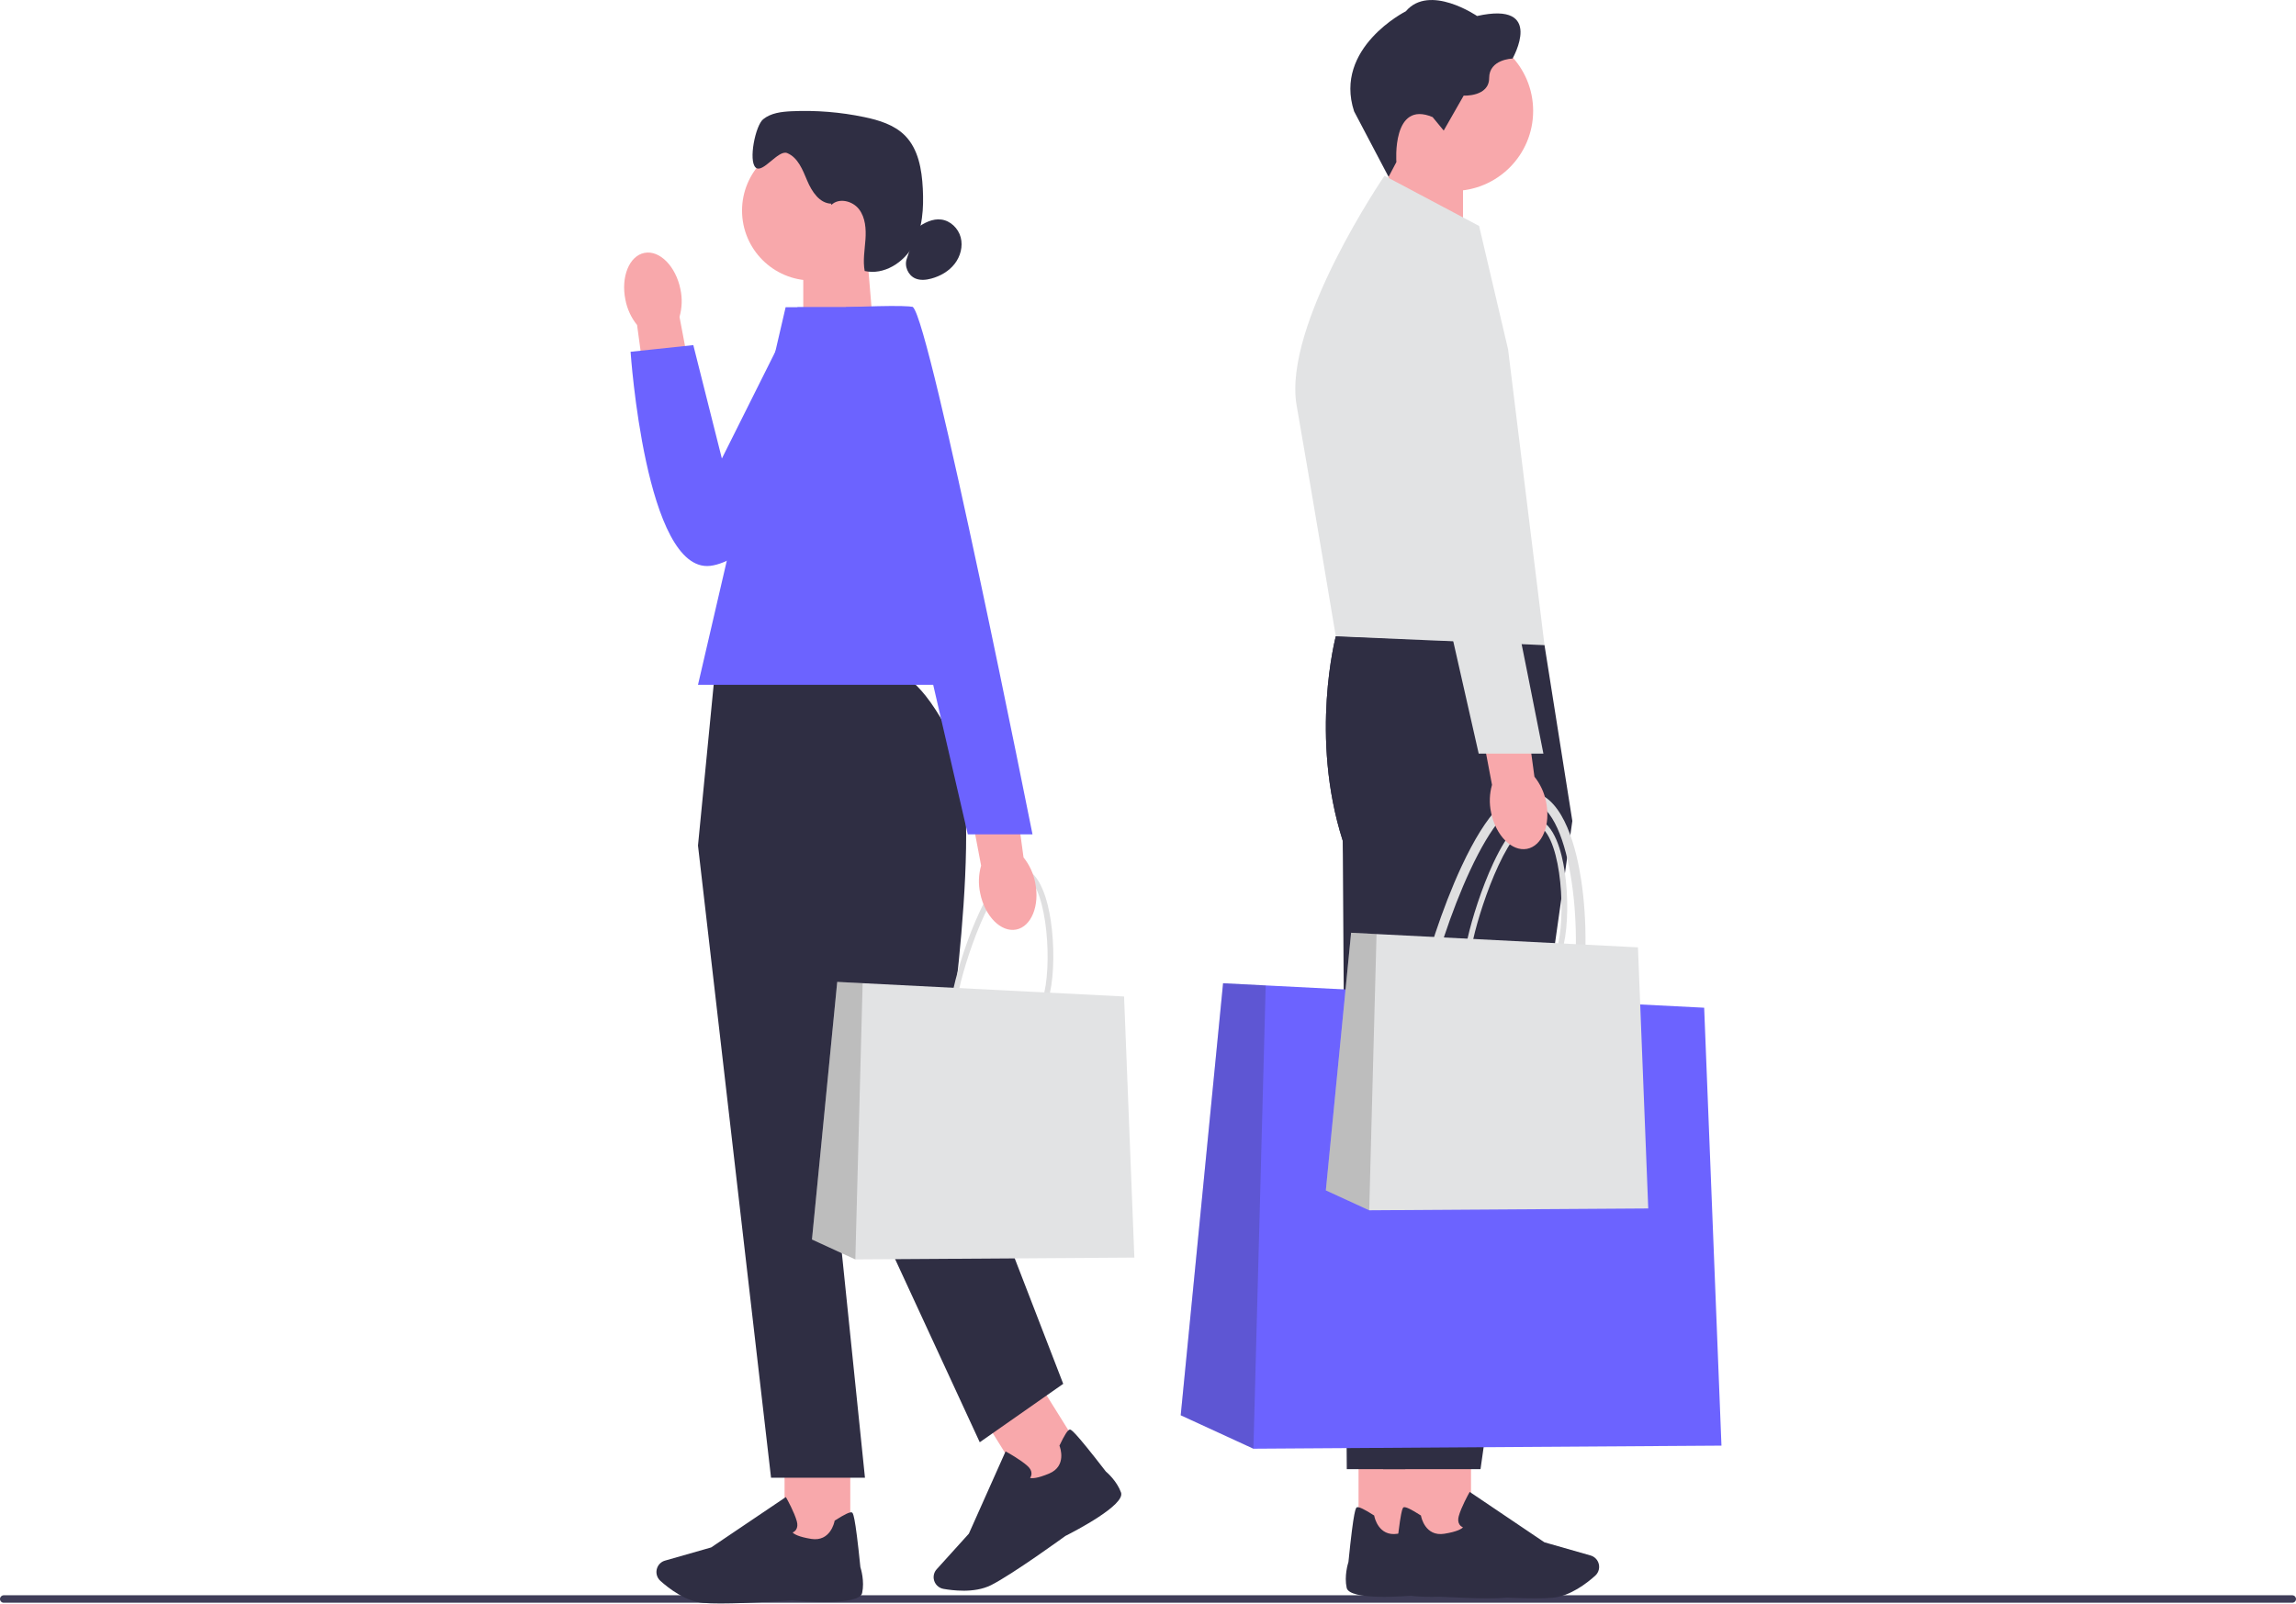
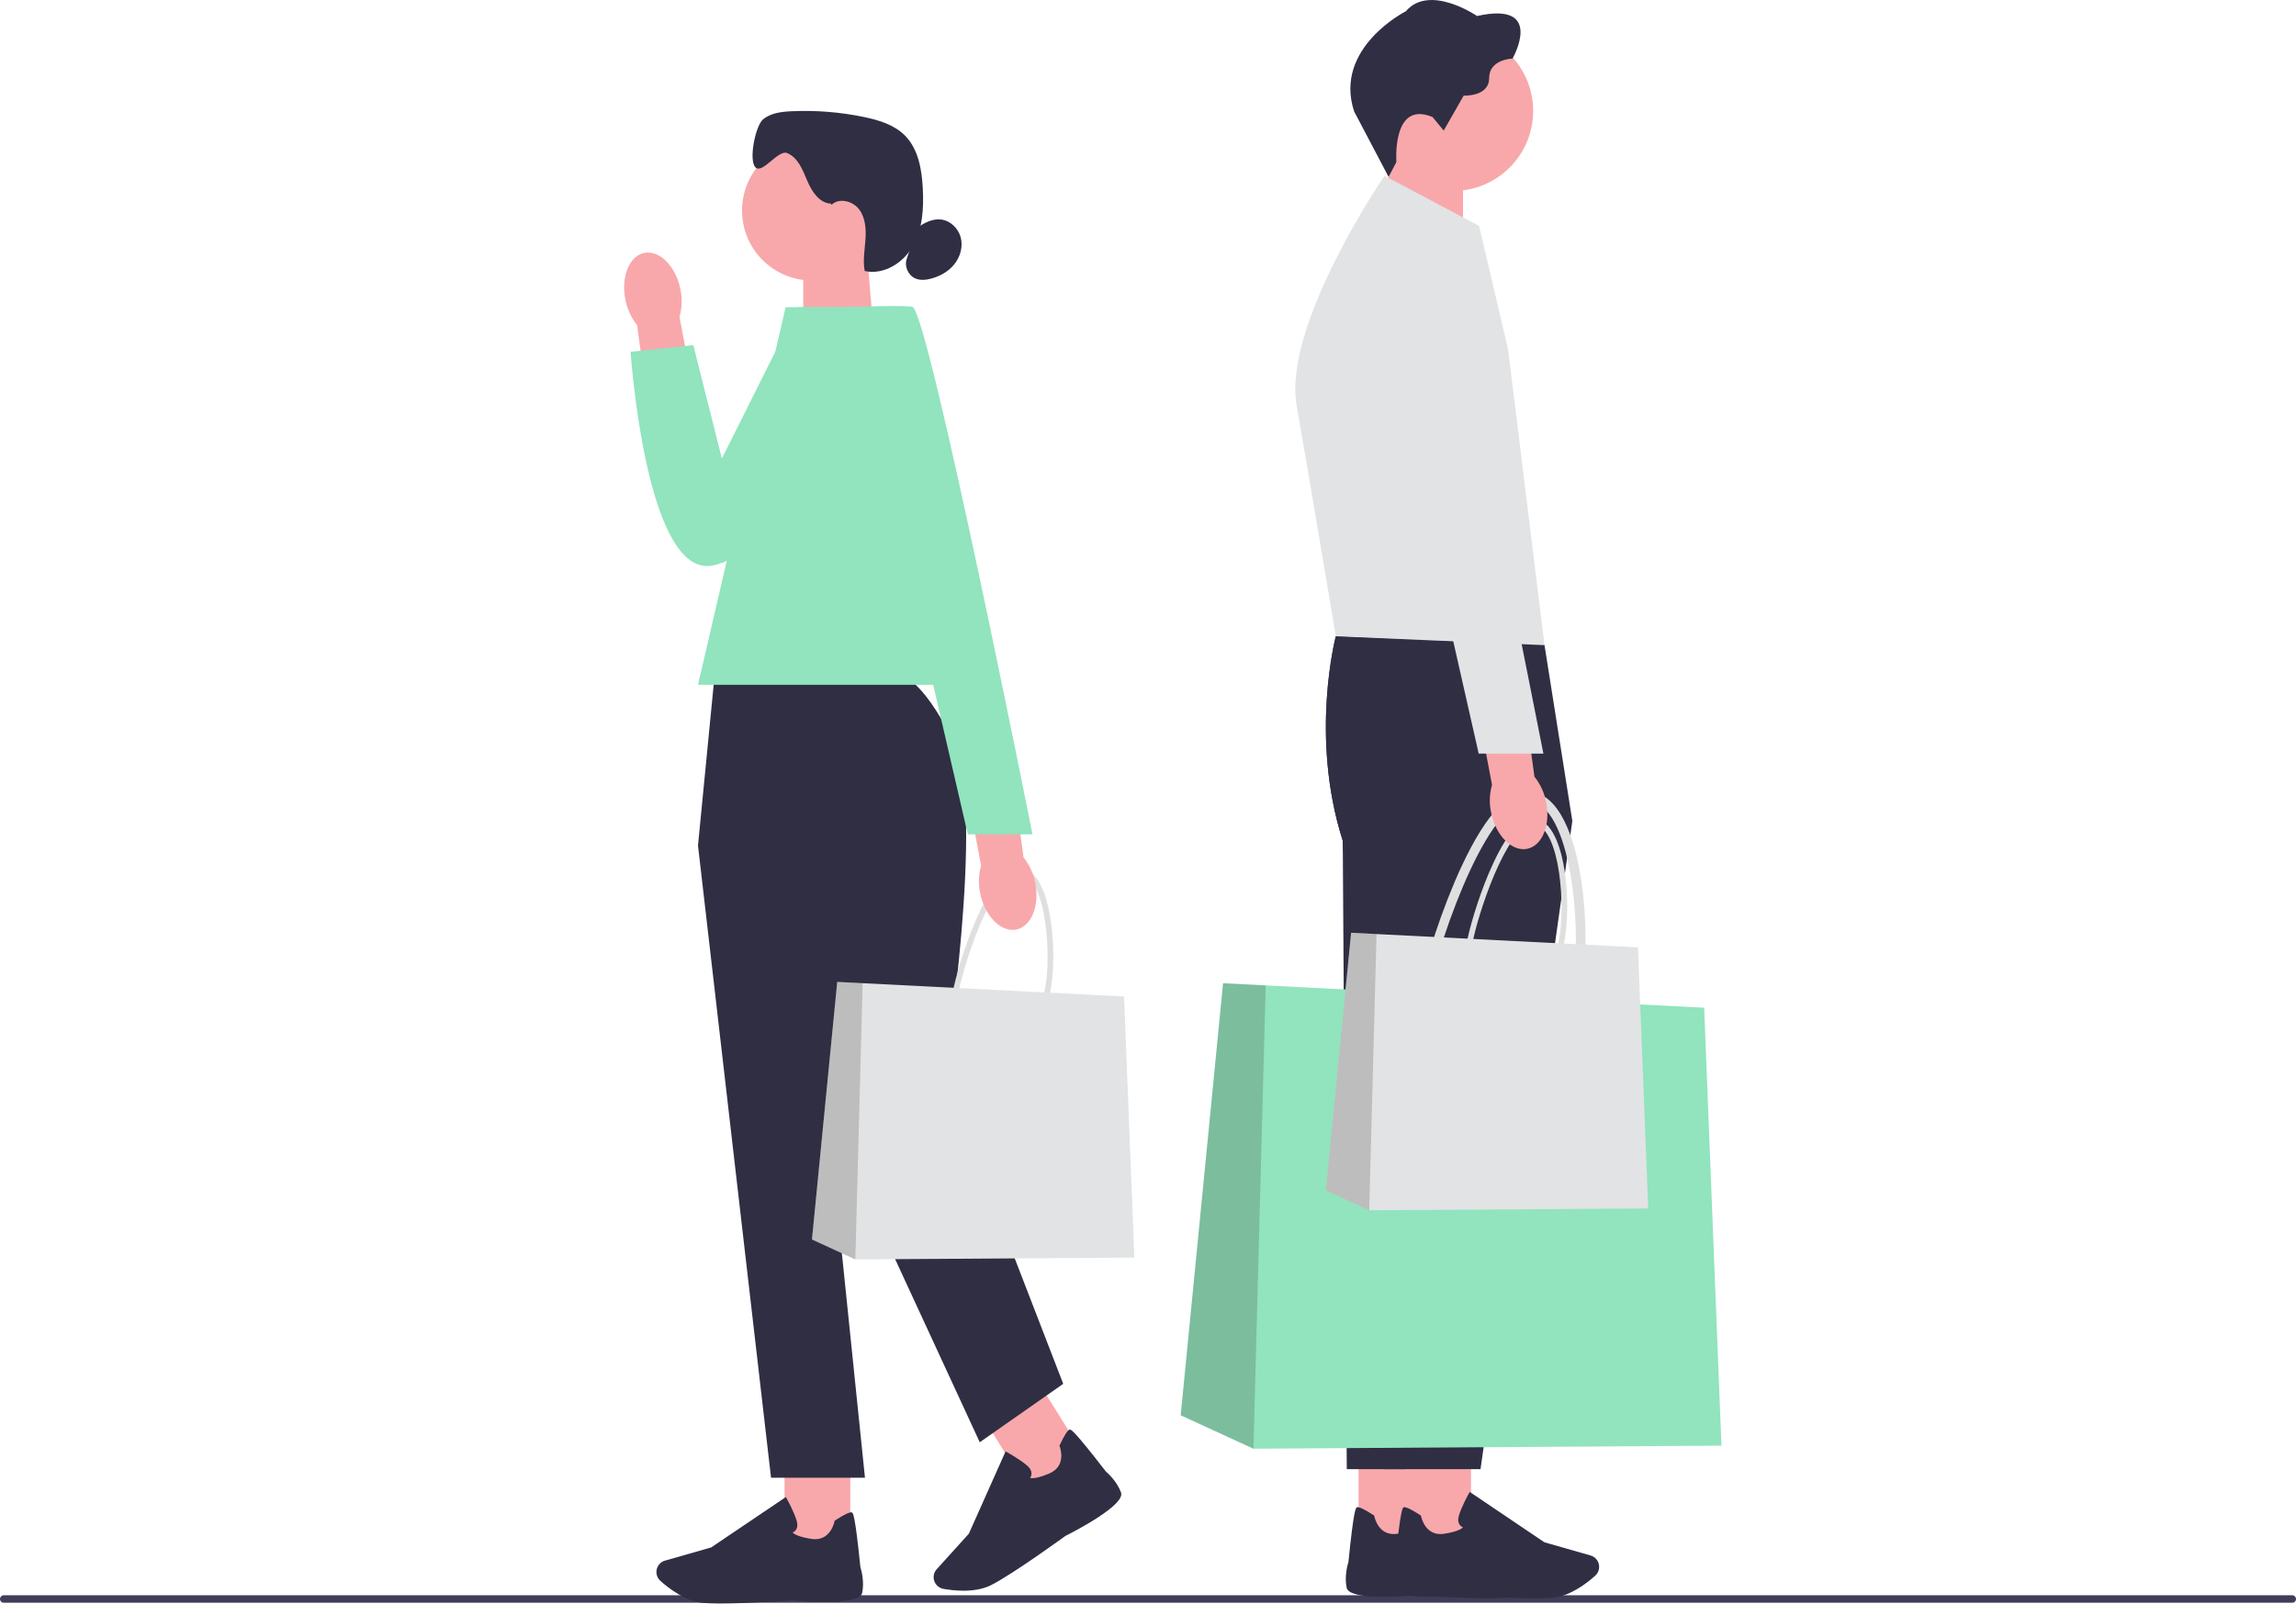
<svg xmlns="http://www.w3.org/2000/svg" width="731.67" height="511.12" viewBox="0 0 731.67 511.12">
  <path d="m0,509.7c0,.66.53,1.19,1.19,1.19h729.29c.66,0,1.19-.53,1.19-1.19s-.53-1.19-1.19-1.19H1.19c-.66,0-1.19.53-1.19,1.19Z" fill="#3f3d58" />
  <polygon points="440.61 79.12 466.22 87.54 466.22 50.67 442.98 50.67 440.61 79.12" fill="#f8a8ab" />
  <circle cx="463.05" cy="35.35" r="25.52" fill="#f8a8ab" />
  <path d="m456.55,37.35l3.52,4.27,6.36-11.14s8.12.42,8.12-5.61,7.45-6.2,7.45-6.2c0,0,10.55-18.42-11.3-13.57,0,0-15.16-10.38-22.69-1.51,0,0-23.11,11.64-16.5,31.9l10.99,20.89,2.49-4.73s-1.51-19.85,11.56-14.32v.02Z" fill="#2f2e43" />
  <rect x="432.93" y="461.78" width="20.94" height="29.71" fill="#f8a8ab" />
  <path d="m451.55,508.51c-3.58.32-21.5,1.74-22.4-2.37-.82-3.77.39-7.71.56-8.25,1.72-17.14,2.36-17.33,2.75-17.44.61-.18,2.39.67,5.28,2.53l.18.12.04.21c.05.27,1.33,6.56,7.4,5.59,4.16-.66,5.51-1.58,5.94-2.03-.35-.16-.79-.44-1.1-.92-.45-.7-.53-1.6-.23-2.68.78-2.85,3.12-7.06,3.22-7.23l.27-.48,23.8,16.06,14.7,4.2c1.11.32,2,1.11,2.45,2.17h0c.62,1.48.24,3.2-.96,4.28-2.67,2.4-7.97,6.51-13.54,7.02-1.48.14-3.44.19-5.64.19-9.19,0-22.61-.95-22.71-.97h0Z" fill="#2f2e43" />
  <path d="m480.61,205.64l-54.93-2.81s-8.42,31.92,2.22,65.18l1.28,200.29h31.04l29.26-206.61-8.87-56.05h0Z" fill="#2f2e43" />
  <path d="m471.35,72.03l-30.15-16s-32.49,47.48-28,73.2c4.5,25.72,12.48,73.6,12.48,73.6l66.51,2.81-11.61-94.29-9.23-39.32s0,0,0,0Z" fill="#e2e3e4" />
  <rect x="447.83" y="461.78" width="20.94" height="29.71" fill="#f8a8ab" />
  <path d="m466.45,508.51c-3.58.32-21.5,1.74-22.4-2.37-.82-3.77.39-7.71.56-8.25,1.72-17.14,2.36-17.33,2.75-17.44.61-.18,2.39.67,5.28,2.53l.18.12.04.21c.05.27,1.33,6.56,7.4,5.59,4.16-.66,5.51-1.58,5.94-2.03-.35-.16-.79-.44-1.1-.92-.45-.7-.53-1.6-.23-2.68.78-2.85,3.12-7.06,3.22-7.23l.27-.48,23.8,16.06,14.7,4.2c1.11.32,2,1.11,2.45,2.17h0c.62,1.48.24,3.2-.96,4.28-2.67,2.4-7.97,6.51-13.54,7.02-1.48.14-3.44.19-5.64.19-9.19,0-22.61-.95-22.71-.97h0Z" fill="#2f2e43" />
  <path d="m492.19,205.64l-66.51-2.81s-8.42,31.92,2.22,65.18l12.86,200.29h31.04l29.26-206.61-8.87-56.05h0Z" fill="#2f2e43" />
  <path d="m485.25,336.46c-4.65,0-9.72-1.14-14.73-2.26-3.71-.83-6.98-1.04-9.6-1.2-3.98-.25-7.13-.45-8.88-2.78-1.73-2.3-1.73-6.21,0-13.92,2.3-10.24,7.42-26.6,13.68-40.06,8.09-17.36,15.86-25.35,23.11-23.72,9.71,2.18,13.58,18.39,15.03,27.85,2.02,13.21,1.84,28.91-.44,39.07h0c-3.02,13.45-9.95,17.01-18.18,17.01h.01Zm1.77-81.13c-5.33,0-11.87,7.78-18.57,22.18-6.17,13.25-11.21,29.36-13.48,39.45-1.45,6.48-1.61,10.01-.53,11.46.92,1.22,3.33,1.38,6.66,1.58,2.73.17,6.13.38,10.07,1.27,15.66,3.51,25.45,4.79,29.32-12.48,4.15-18.5.99-60.35-12.32-63.34-.38-.09-.77-.13-1.16-.13h.01Z" fill="#dfdfe0" />
-   <polygon points="548.58 460.81 399.43 461.79 376.26 451.13 389.76 313.42 403.34 314.11 543.07 321.22 548.58 460.81" fill="#6c63ff" />
+   <polygon points="548.58 460.81 399.43 461.79 376.26 451.13 389.76 313.42 403.34 314.11 543.07 321.22 548.58 460.81" fill="#91e4bd" />
  <polygon points="399.43 461.79 376.26 451.13 389.76 313.42 403.34 314.11 399.43 461.79" fill="#272223" isolation="isolate" opacity=".2" />
  <path d="m487.5,311.06c-2.77,0-5.8-.68-8.78-1.35-2.21-.5-4.16-.62-5.73-.72-2.37-.15-4.25-.27-5.29-1.66-1.03-1.37-1.03-3.7,0-8.3,1.37-6.11,4.42-15.86,8.16-23.88,4.82-10.35,9.46-15.11,13.78-14.14,5.79,1.3,8.1,10.96,8.96,16.61,1.2,7.88,1.1,17.24-.26,23.29h0c-1.8,8.02-5.93,10.14-10.84,10.14h0Zm1.06-48.37c-3.18,0-7.08,4.64-11.07,13.23-3.68,7.9-6.69,17.5-8.03,23.52-.87,3.86-.96,5.97-.31,6.83.55.73,1.98.82,3.97.94,1.63.1,3.65.23,6,.76,9.33,2.09,15.17,2.85,17.48-7.44,2.47-11.03.59-35.98-7.34-37.76-.23-.05-.46-.08-.69-.08h-.01Z" fill="#dfdfe0" />
  <polygon points="525.25 385.21 436.33 385.79 422.51 379.44 430.56 297.33 438.66 297.74 521.97 301.98 525.25 385.21" fill="#e2e3e4" />
  <polygon points="436.33 385.79 422.51 379.44 430.56 297.33 438.66 297.74 436.33 385.79" fill="#272223" isolation="isolate" opacity=".2" />
  <path id="uuid-2ebd868f-c256-4818-ab73-e4d3dd12d9e3-46-42" d="m492.7,255.64c1.49,7.32-1.24,14.01-6.08,14.94s-9.97-4.26-11.45-11.58c-.63-2.92-.53-5.94.29-8.82l-5.89-31.11,15.22-2.41,4.19,30.92c1.89,2.36,3.16,5.12,3.72,8.06h0Z" fill="#f8a8ab" />
  <path d="m433,71.45s22.26-2.82,24.92,3.83,33.92,164.94,33.92,164.94h-20.62l-38.22-168.77s0,0,0,0Z" fill="#e2e3e4" />
  <polygon points="278.34 105.33 255.98 112.68 255.98 80.5 276.27 80.5 278.34 105.33" fill="#f8a8ab" />
  <circle cx="258.75" cy="67.13" r="22.28" fill="#f8a8ab" />
  <path d="m264.87,64.92c-3.73-.11-6.18-3.88-7.63-7.32s-2.94-7.39-6.4-8.81c-2.83-1.16-7.82,6.69-10.05,4.6-2.33-2.18-.06-13.37,2.41-15.38s5.85-2.4,9.03-2.55c7.76-.36,15.57.27,23.18,1.86,4.71.98,9.55,2.46,12.95,5.86,4.3,4.32,5.4,10.83,5.71,16.92.32,6.23-.04,12.75-3.07,18.2-3.03,5.45-9.37,9.47-15.45,8.08-.61-3.3.01-6.69.25-10.05.23-3.35-.01-6.97-2.06-9.64s-6.42-3.73-8.8-1.36" fill="#2f2e43" />
  <path d="m292.28,72.64c2.23-1.63,4.9-3,7.64-2.66,2.96.36,5.47,2.8,6.23,5.69s-.09,6.07-1.93,8.43c-1.83,2.36-4.56,3.92-7.44,4.7-1.67.45-3.5.64-5.09-.04-2.34-1.01-3.61-4-2.69-6.38" fill="#2f2e43" />
  <rect x="250.02" y="463.43" width="20.94" height="29.71" fill="#f8a8ab" />
  <path d="m229.62,511.12c-2.2,0-4.16-.05-5.64-.19-5.56-.51-10.87-4.62-13.54-7.02-1.2-1.08-1.58-2.8-.96-4.28h0c.45-1.06,1.34-1.86,2.45-2.17l14.7-4.2,23.8-16.06.27.48c.1.18,2.44,4.39,3.22,7.23.3,1.08.22,1.98-.23,2.68-.31.48-.75.76-1.1.92.43.45,1.78,1.37,5.94,2.03,6.07.96,7.35-5.33,7.4-5.59l.04-.21.18-.12c2.89-1.86,4.67-2.71,5.28-2.53.38.11,1.02.31,2.75,17.44.17.54,1.38,4.48.56,8.25-.89,4.1-18.81,2.69-22.4,2.37-.1.01-13.52.97-22.71.97h-.01Z" fill="#2f2e43" />
  <rect x="319.09" y="443.36" width="20.94" height="29.71" transform="translate(-192.55 243.81) rotate(-31.95)" fill="#f8a8ab" />
  <path d="m306.98,507.05c-2.46,0-4.72-.3-6.33-.58-1.58-.28-2.82-1.54-3.08-3.12h0c-.18-1.14.15-2.29.93-3.14l10.25-11.34,11.7-26.22.48.26c.18.1,4.39,2.43,6.56,4.43.83.76,1.24,1.57,1.22,2.4-.01.58-.23,1.04-.45,1.37.6.16,2.23.22,6.11-1.42,5.66-2.39,3.42-8.41,3.32-8.66l-.08-.2.09-.19c1.47-3.11,2.52-4.77,3.14-4.94.39-.11,1.03-.28,11.56,13.35.43.36,3.54,3.07,4.84,6.7,1.41,3.95-14.54,12.24-17.75,13.86-.1.08-16.79,12.21-23.65,15.66-2.72,1.37-5.94,1.79-8.87,1.79h0Z" fill="#2f2e43" />
  <path d="m286.38,214.98h-58.63l-5.32,54.54,23.28,201.52h29.93l-11.97-116.39,48.55,105.08,26.6-18.62-37.91-98.1s13.54-85.46,2.9-106.75-17.43-21.28-17.43-21.28h0Z" fill="#2f2e43" />
-   <polygon points="315.54 218.3 222.43 218.3 250.36 97.92 290.93 97.92 315.54 218.3" fill="#6c63ff" />
+   <polygon points="315.54 218.3 222.43 218.3 250.36 97.92 290.93 97.92 315.54 218.3" fill="#91e4bd" />
  <path id="uuid-f899ad7f-3d0f-4b30-ad3c-9c1473a48add-47-43" d="m199.3,95.55c-1.49-7.32,1.24-14.01,6.08-14.94s9.97,4.26,11.45,11.58c.63,2.92.53,5.94-.29,8.82l5.89,31.11-15.22,2.41-4.19-30.92c-1.89-2.36-3.16-5.12-3.72-8.06h0Z" fill="#f8a8ab" />
-   <path d="m289.94,97.92h-35.78l-24.12,48.24-9.1-36.15-19.99,2.12s4.73,70.63,25.4,68.24c20.67-2.39,68.88-66.02,63.58-82.46h.01Z" fill="#6c63ff" />
+   <path d="m289.94,97.92h-35.78l-24.12,48.24-9.1-36.15-19.99,2.12s4.73,70.63,25.4,68.24c20.67-2.39,68.88-66.02,63.58-82.46h.01Z" fill="#91e4bd" />
  <path d="m323.73,326.73c-2.77,0-5.8-.68-8.78-1.35-2.21-.5-4.16-.62-5.73-.72-2.37-.15-4.25-.27-5.29-1.66-1.03-1.37-1.03-3.7,0-8.3,1.37-6.11,4.42-15.86,8.16-23.88,4.82-10.35,9.46-15.11,13.78-14.14,5.79,1.3,8.1,10.96,8.96,16.61,1.2,7.88,1.1,17.24-.26,23.29h0c-1.8,8.02-5.93,10.14-10.84,10.14h0Zm1.06-48.37c-3.18,0-7.08,4.64-11.07,13.23-3.68,7.9-6.69,17.5-8.03,23.52-.87,3.86-.96,5.97-.31,6.83.55.73,1.98.82,3.97.94,1.63.1,3.65.23,6,.76,9.33,2.09,15.17,2.85,17.48-7.44,2.47-11.03.59-35.98-7.34-37.76-.23-.05-.46-.08-.69-.08h-.01Z" fill="#dfdfe0" />
  <polygon points="361.49 400.87 272.57 401.45 258.75 395.1 266.8 312.99 274.9 313.4 358.21 317.64 361.49 400.87" fill="#e2e3e4" />
  <polygon points="272.57 401.45 258.75 395.1 266.8 312.99 274.9 313.4 272.57 401.45" fill="#272223" isolation="isolate" opacity=".2" />
  <path id="uuid-aa721d86-32e3-4ace-957f-0814f6d1eb89-48-44" d="m329.89,281.37c1.49,7.32-1.24,14.01-6.08,14.94s-9.97-4.26-11.45-11.58c-.63-2.92-.53-5.94.29-8.82l-5.89-31.11,15.22-2.41,4.19,30.92c1.89,2.36,3.16,5.12,3.72,8.06h0Z" fill="#f8a8ab" />
-   <path d="m269.54,97.92s20.33-.86,21.39,0c5.55,4.53,38.1,168.04,38.1,168.04h-20.62l-38.87-168.04s0,0,0,0Z" fill="#6c63ff" />
+   <path d="m269.54,97.92s20.33-.86,21.39,0c5.55,4.53,38.1,168.04,38.1,168.04h-20.62l-38.87-168.04s0,0,0,0Z" fill="#91e4bd" />
</svg>
